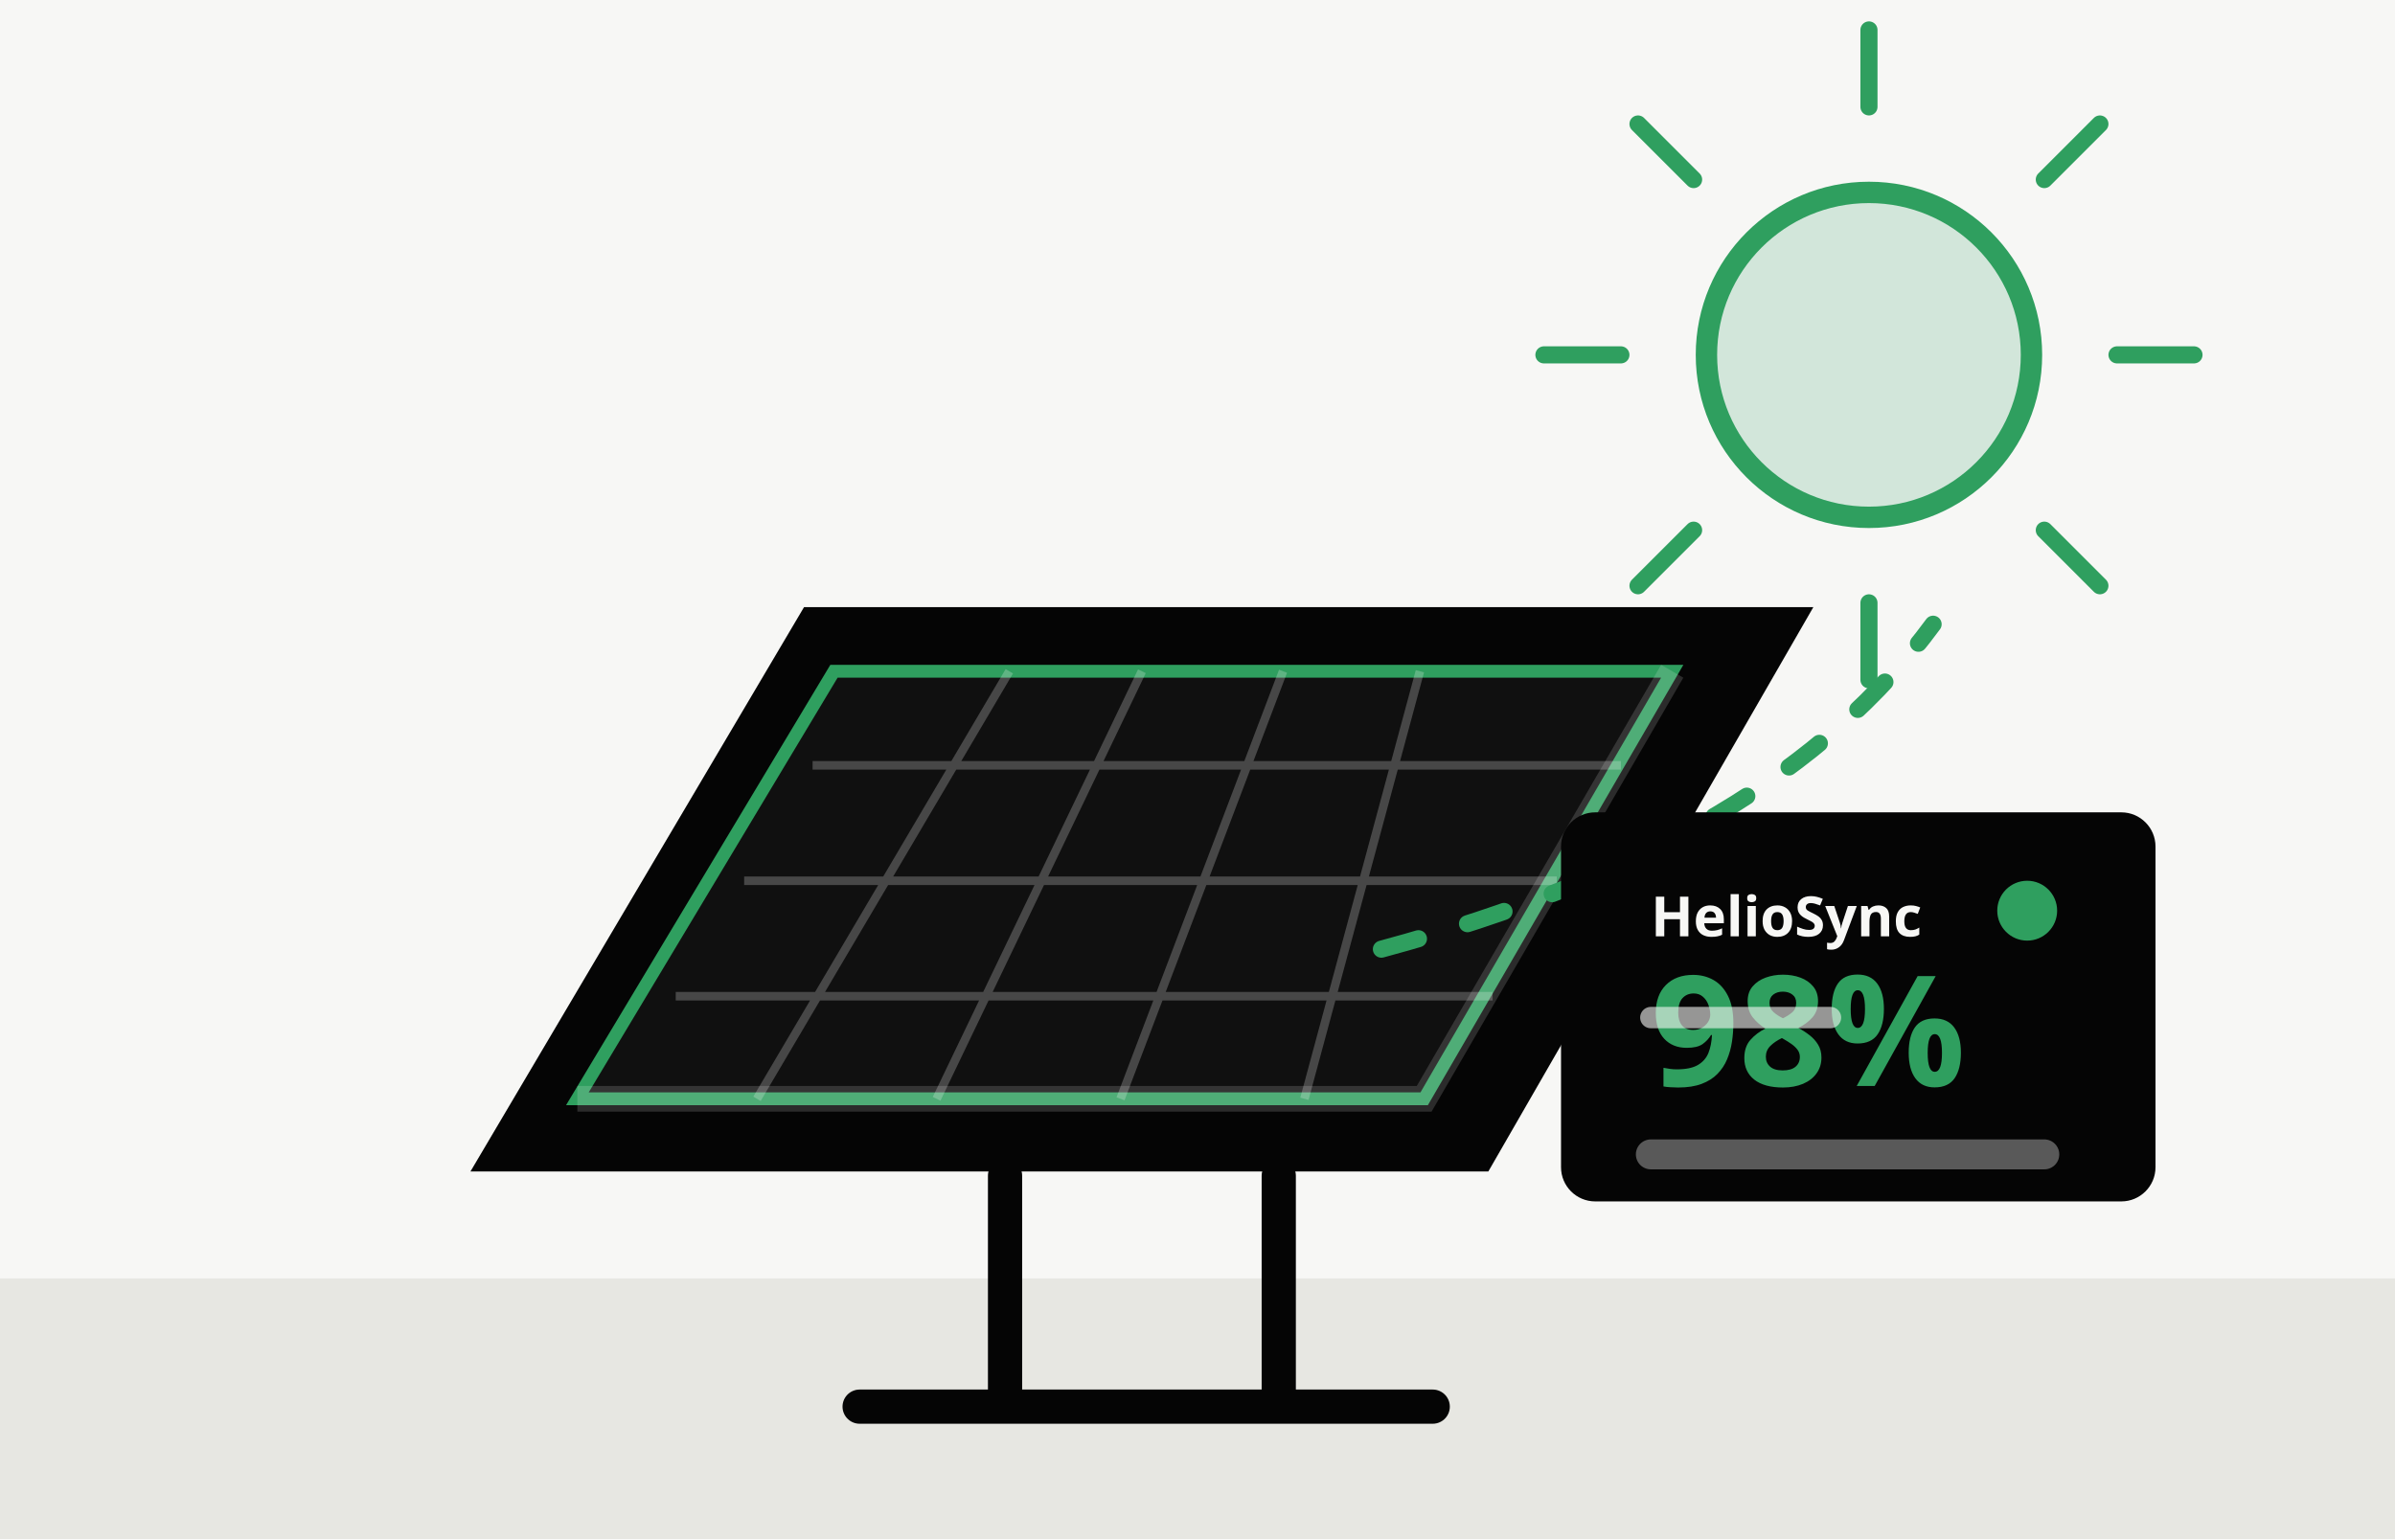
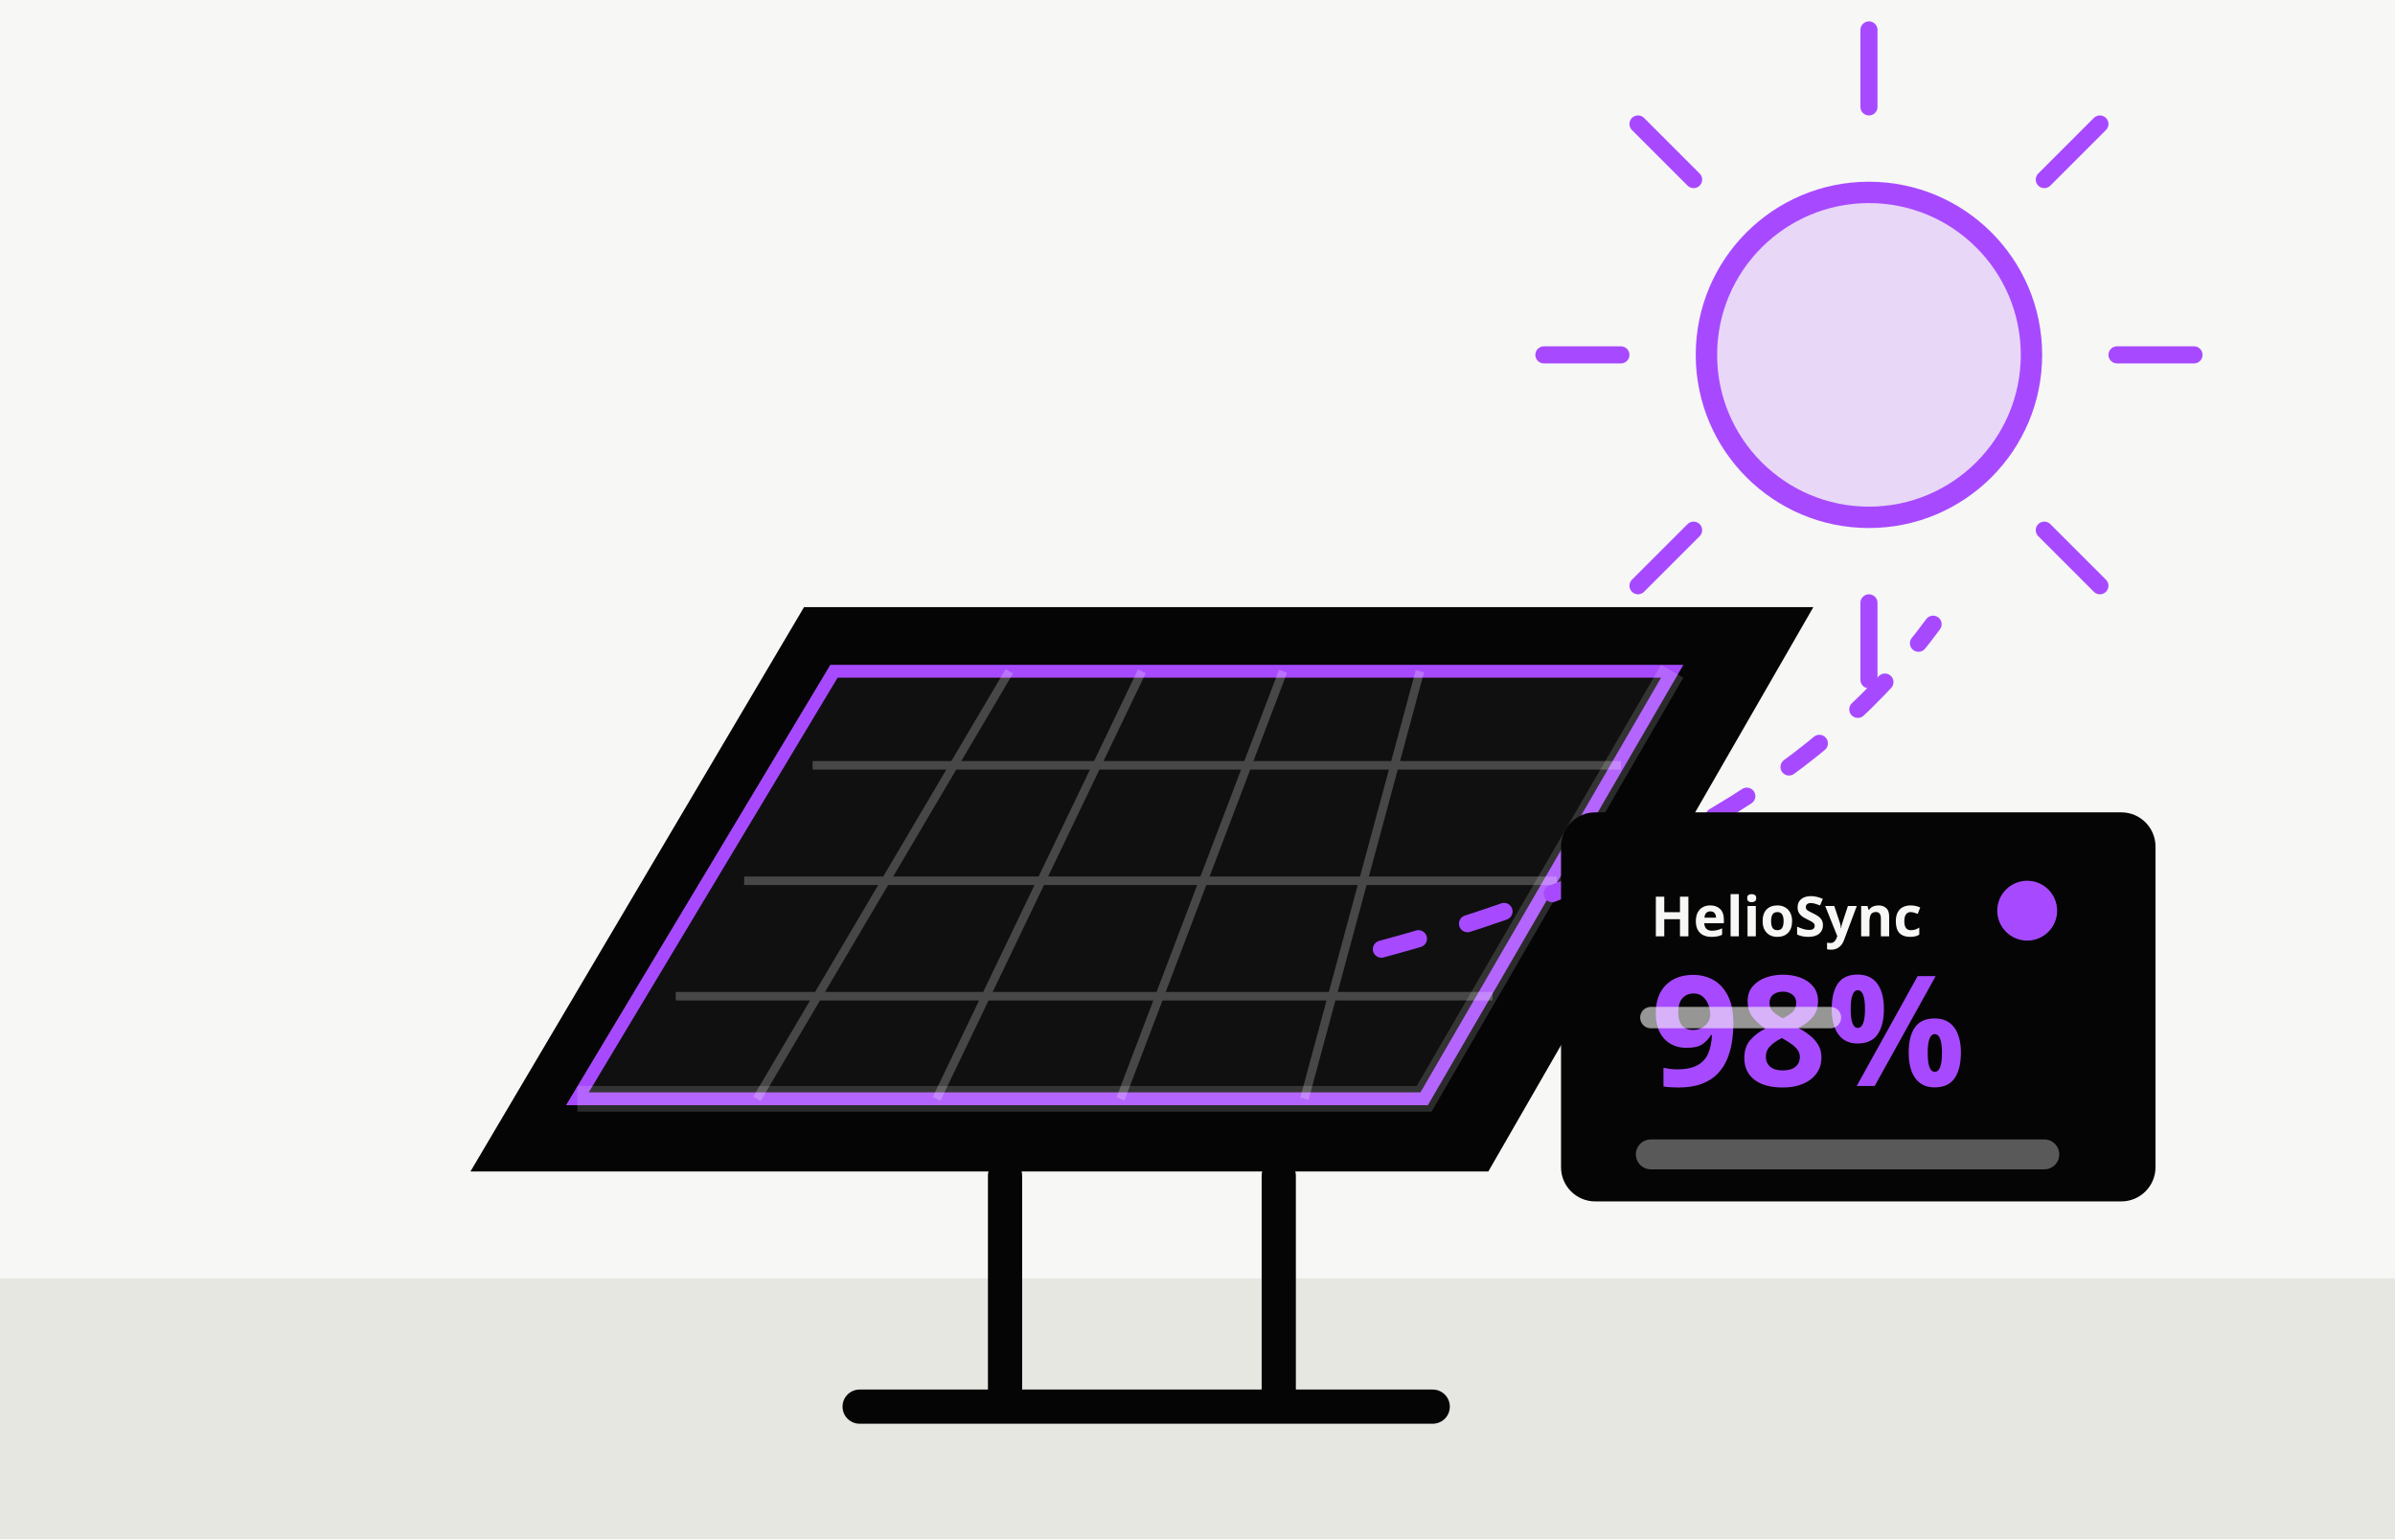
<svg xmlns="http://www.w3.org/2000/svg" width="560" height="360" viewBox="0 0 560 360" role="img" aria-labelledby="title desc">
  <style>
    @keyframes sun { 0%, 100% { opacity: .55; transform: scale(.98); } 50% { opacity: 1; transform: scale(1.04); } }
    @keyframes flow { to { stroke-dashoffset: -64; } }
    @media (prefers-reduced-motion: no-preference) {
      .sun-core { animation: sun 4.2s ease-in-out infinite; transform-origin: 437px 83px; }
      .energy-flow { animation: flow 5s linear infinite; }
    }
  </style>
  <rect width="560" height="360" fill="#f7f7f5" />
  <path d="M0 299h560v61H0z" fill="#e7e7e2" />
-   <circle class="sun-core" cx="437" cy="83" r="38" fill="#2f9f5f" fill-opacity=".18" stroke="#2f9f5f" stroke-width="5" />
-   <path d="M437 25v-18M437 159v-18M379 83h-18M513 83h-18M396 42l-13-13M491 137l-13-13M396 124l-13 13M491 29l-13 13" stroke="#2f9f5f" stroke-width="4" stroke-linecap="round" />
+   <circle class="sun-core" cx="437" cy="83" r="38" fill="#A74AFF" fill-opacity=".18" stroke="#A74AFF" stroke-width="5" />
+   <path d="M437 25v-18M437 159v-18M379 83h-18M513 83h-18M396 42l-13-13M491 137l-13-13M396 124l-13 13M491 29l-13 13" stroke="#A74AFF" stroke-width="4" stroke-linecap="round" />
  <g transform="translate(53 91)">
    <path d="M57 183h238l76-132H135L57 183Z" fill="#050505" />
-     <path d="M82 166h198l58-100H142L82 166Z" fill="#101010" stroke="#2f9f5f" stroke-width="3" />
+     <path d="M82 166h198l58-100H142L82 166Z" fill="#101010" stroke="#A74AFF" stroke-width="3" />
    <path d="M124 166 183 66M166 166l48-100M209 166l38-100M252 166l27-100M105 142h191M121 115h190M137 88h189" stroke="#f7f7f5" stroke-opacity=".24" stroke-width="2" />
    <path d="M182 184v54M246 184v54M148 238h134" stroke="#050505" stroke-width="8" stroke-linecap="round" />
    <path d="M82 166h198l58-100" fill="none" stroke="#f7f7f5" stroke-opacity=".16" stroke-width="6" />
  </g>
-   <path class="energy-flow" d="M323 222c63-17 104-42 129-76" fill="none" stroke="#2f9f5f" stroke-width="4" stroke-linecap="round" stroke-dasharray="9 12" />
+   <path class="energy-flow" d="M323 222c63-17 104-42 129-76" fill="none" stroke="#A74AFF" stroke-width="4" stroke-linecap="round" stroke-dasharray="9 12" />
  <rect x="365" y="190" width="139" height="91" rx="8" fill="#050505" />
  <text x="386" y="219" fill="#f7f7f5" font-family="ui-sans-serif, system-ui" font-size="13" font-weight="700">HelioSync</text>
-   <text x="386" y="254" fill="#2f9f5f" font-family="ui-sans-serif, system-ui" font-size="36" font-weight="800">98%</text>
+   <text x="386" y="254" fill="#A74AFF" font-family="ui-sans-serif, system-ui" font-size="36" font-weight="800">98%</text>
  <path d="M386 270h92" stroke="#f7f7f5" stroke-opacity=".35" stroke-width="7" stroke-linecap="round" />
  <path d="M386 238h42" stroke="#f7f7f5" stroke-opacity=".6" stroke-width="5" stroke-linecap="round" />
-   <circle cx="474" cy="213" r="7" fill="#2f9f5f" />
+   <circle cx="474" cy="213" r="7" fill="#A74AFF" />
</svg>
